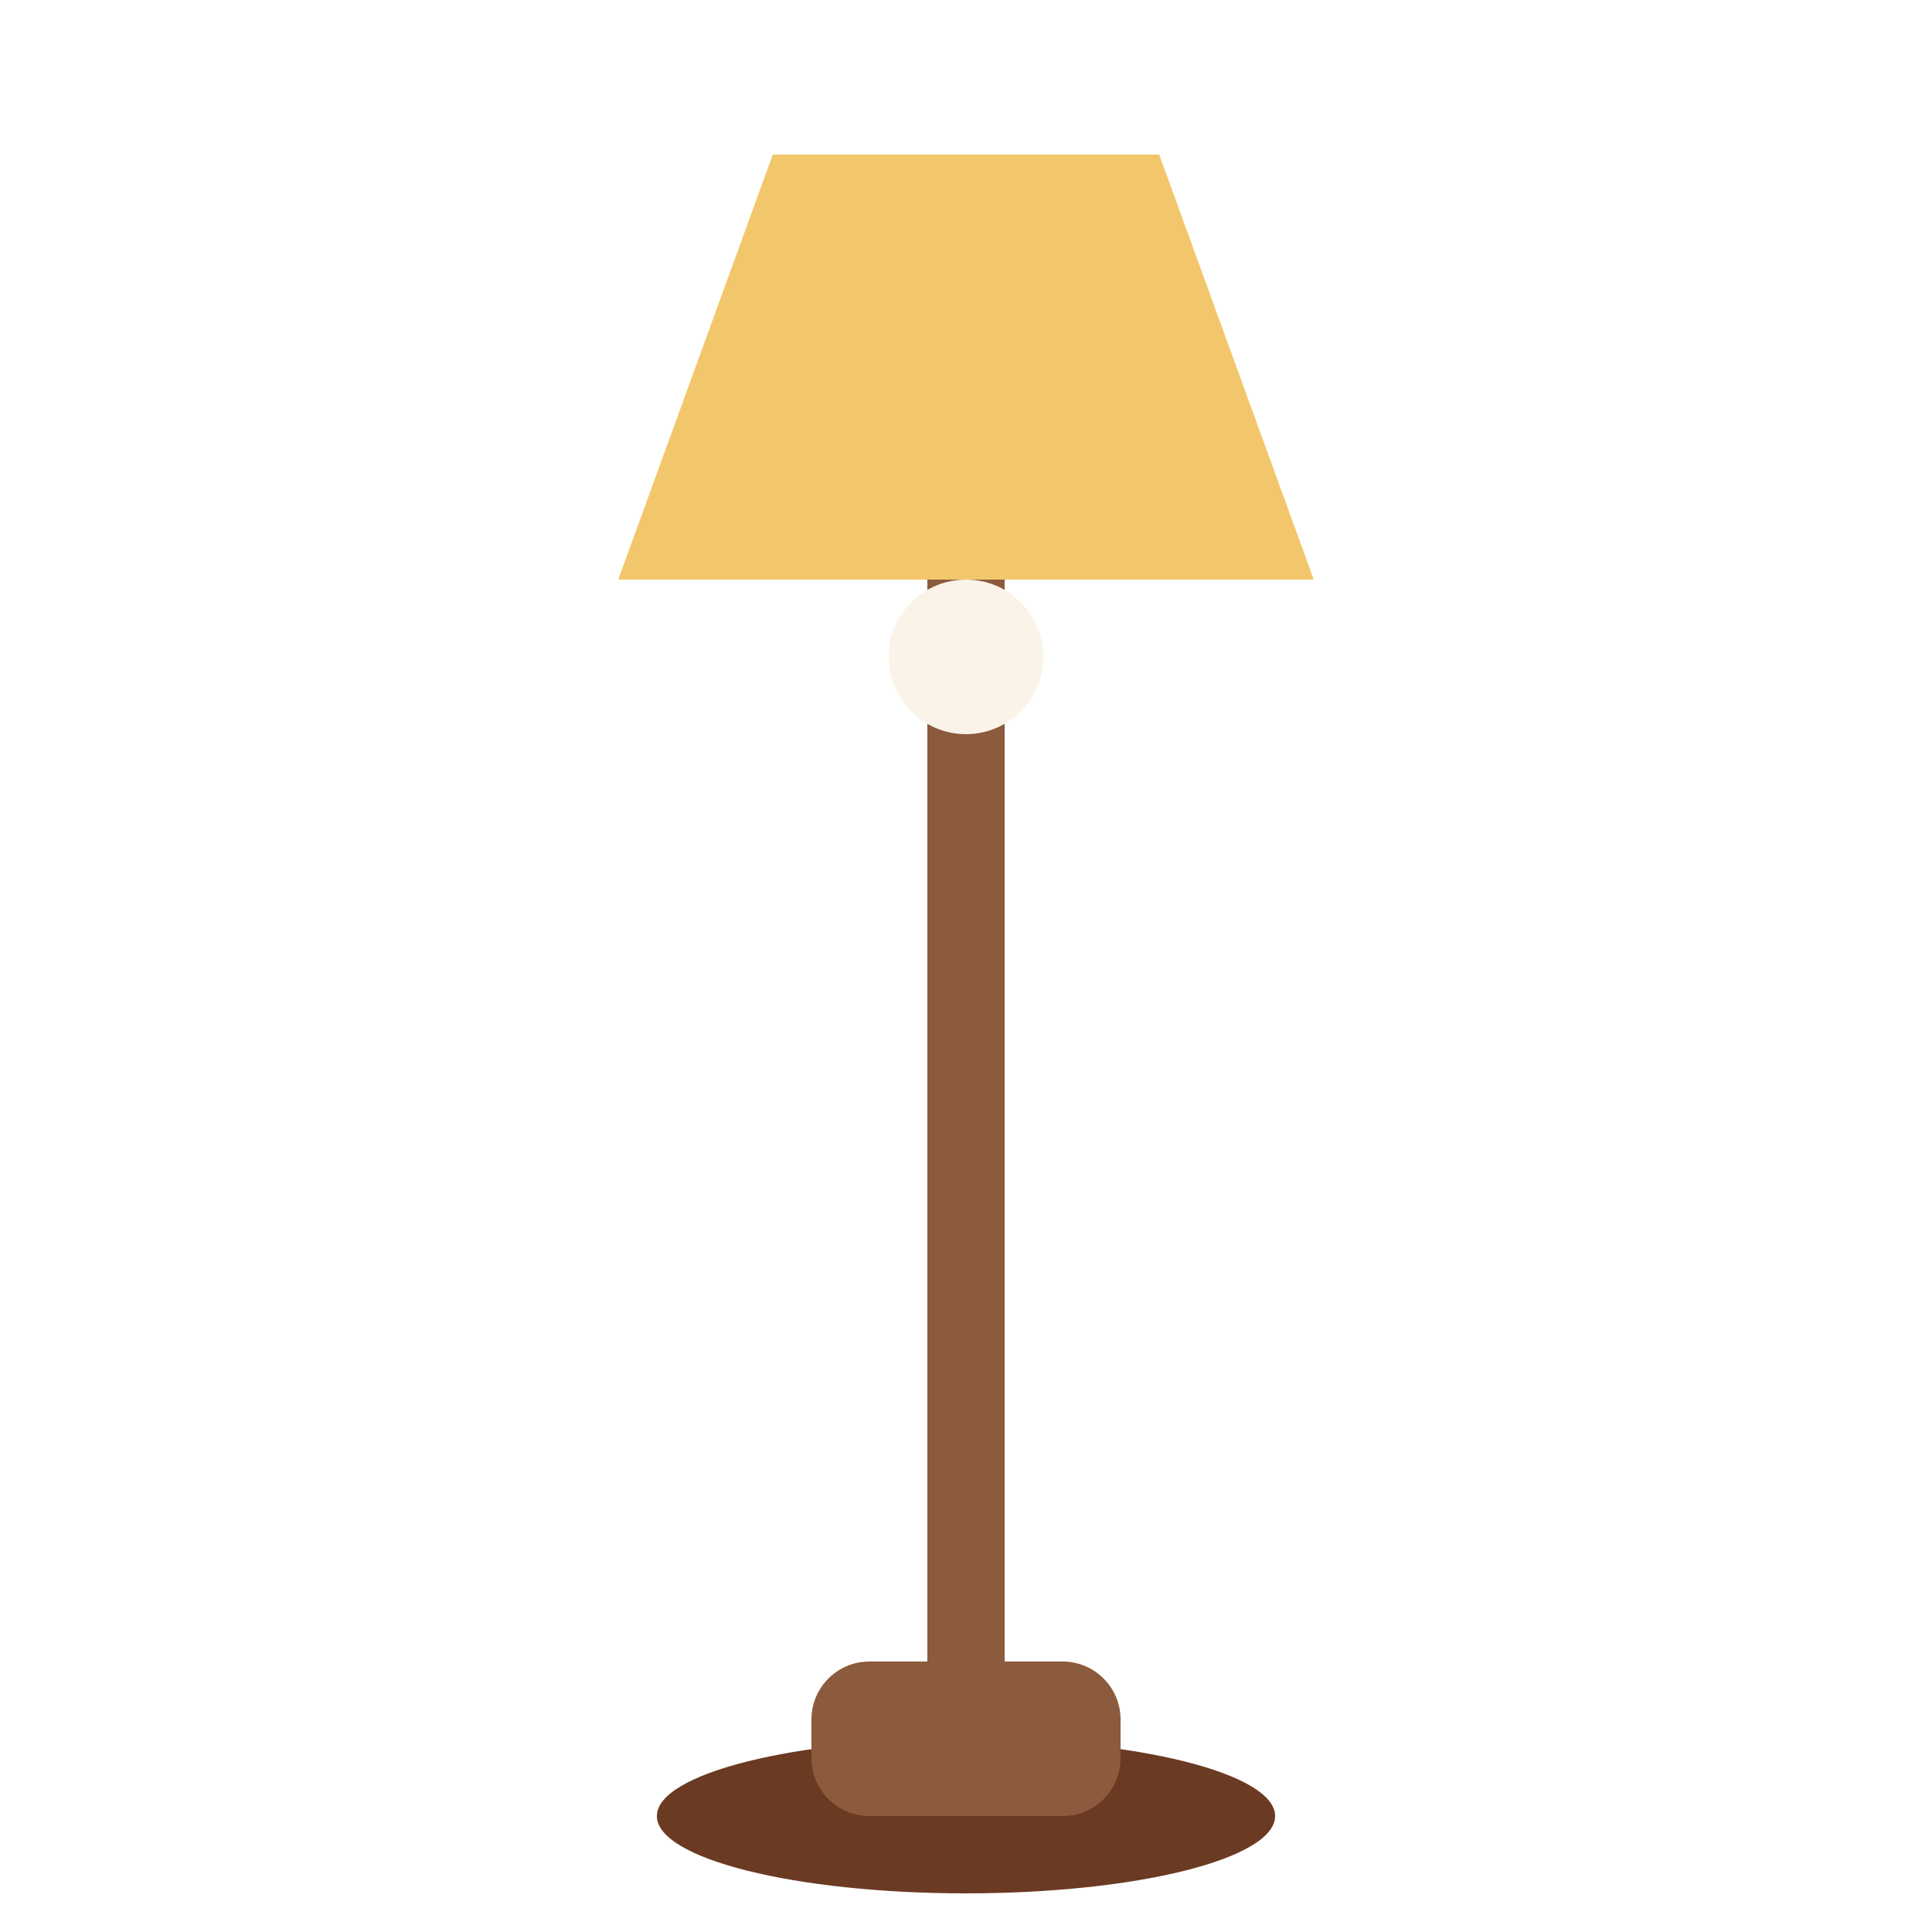
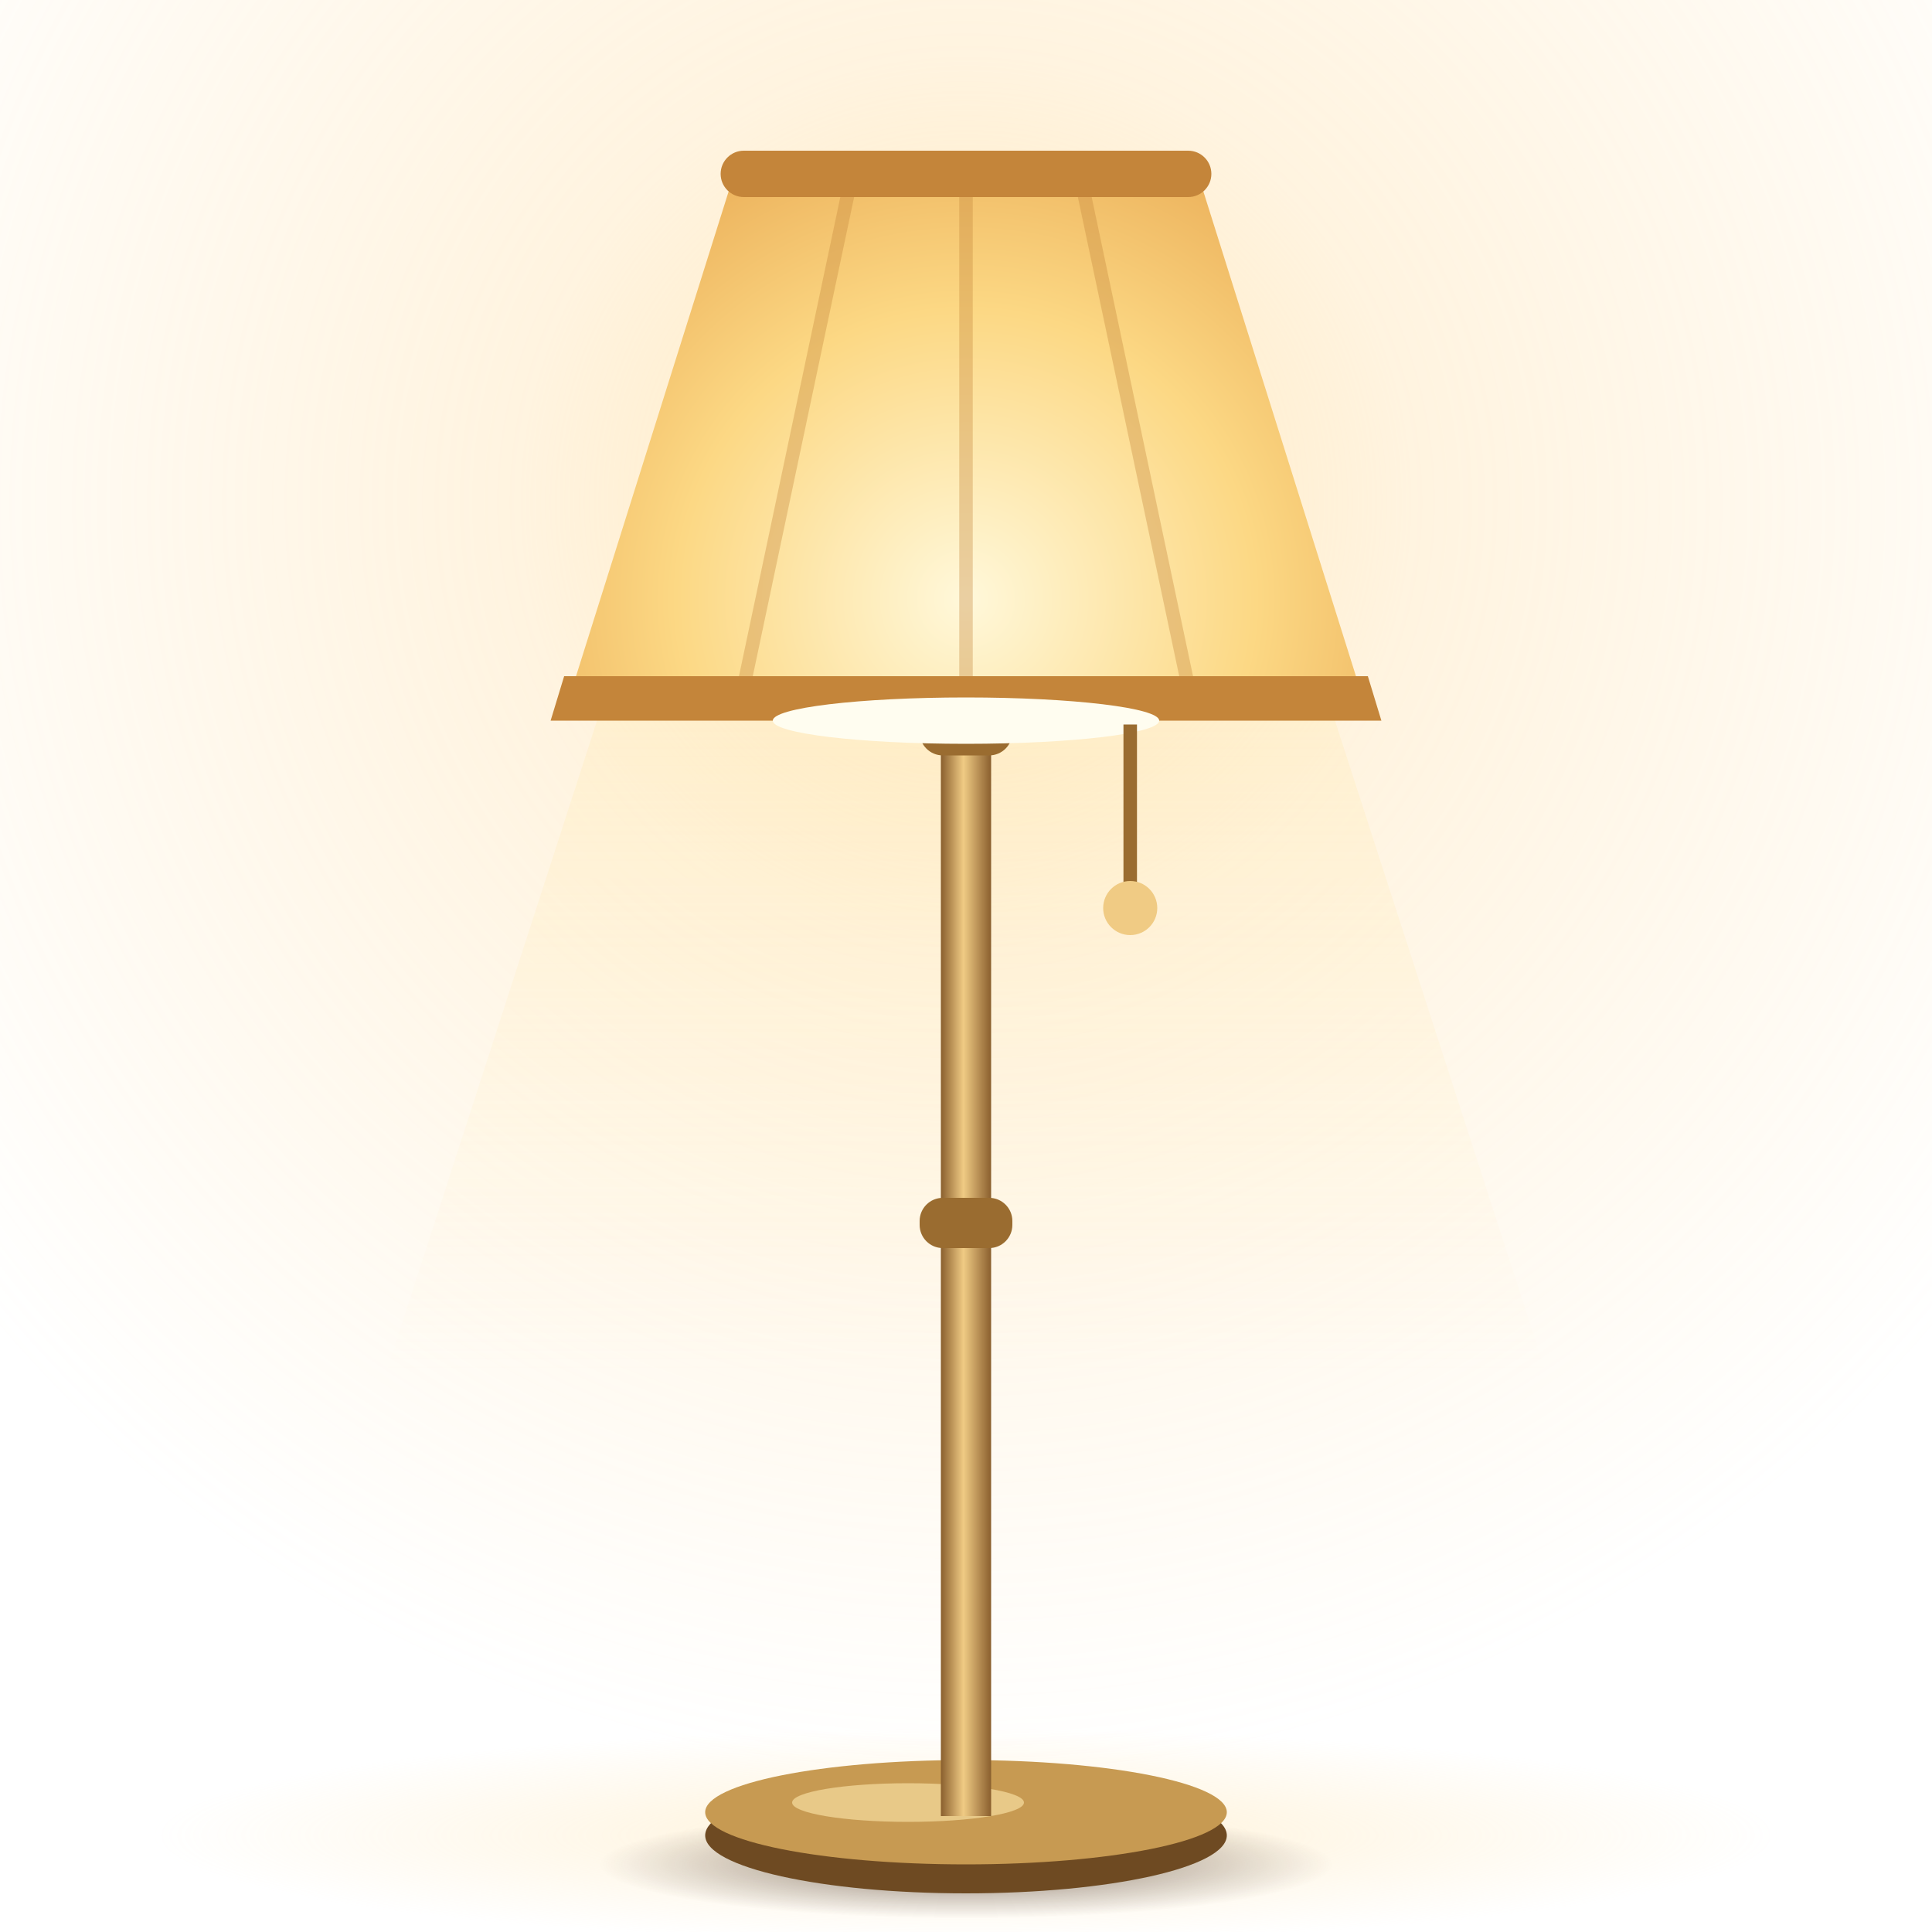
<svg xmlns="http://www.w3.org/2000/svg" viewBox="0 0 100 100">
-   <ellipse cx="50" cy="94" rx="16" ry="4" fill="#6B3A22" />
-   <rect x="48" y="28" width="4" height="66" fill="#8C5A3C" />
-   <rect x="42" y="86" width="16" height="8" rx="3" fill="#8C5A3C" />
-   <polygon points="32,30 68,30 60,8 40,8" fill="#F2C76B" />
-   <circle cx="50" cy="34" r="4" fill="#FAF3E7" />
+   <defs>
+     <radialGradient id="floor-lamp-halo" gradientUnits="userSpaceOnUse" cx="50" cy="26" r="66">
+       <stop offset="0" stop-color="#FFDF9E" stop-opacity="0.62" />
+       <stop offset="0.35" stop-color="#FFD386" stop-opacity="0.26" />
+       <stop offset="1" stop-color="#FFD386" stop-opacity="0" />
+     </radialGradient>
+     <radialGradient id="floor-lamp-shadow">
+       <stop offset="0" stop-color="#2A160E" stop-opacity="0.55" />
+       <stop offset="1" stop-color="#2A160E" stop-opacity="0" />
+     </radialGradient>
+     <radialGradient id="floor-lamp-floor">
+       <stop offset="0" stop-color="#FFDF9E" stop-opacity="0.4" />
+       <stop offset="1" stop-color="#FFDF9E" stop-opacity="0" />
+     </radialGradient>
+     <radialGradient id="floor-lamp-shade" gradientUnits="userSpaceOnUse" cx="50" cy="31" r="30">
+       <stop offset="0" stop-color="#FFF8DA" />
+       <stop offset="0.5" stop-color="#FCD884" />
+       <stop offset="1" stop-color="#E5A14A" />
+     </radialGradient>
+     <linearGradient id="floor-lamp-cone" x1="0" y1="0" x2="0" y2="1">
+       <stop offset="0" stop-color="#FFE9B0" stop-opacity="0.3" />
+       <stop offset="1" stop-color="#FFE9B0" stop-opacity="0" />
+     </linearGradient>
+     <linearGradient id="floor-lamp-stem" x1="0" y1="0" x2="1" y2="0">
+       <stop offset="0" stop-color="#8A5F2E" />
+       <stop offset="0.45" stop-color="#F0CB84" />
+       <stop offset="1" stop-color="#8A5F2E" />
+     </linearGradient>
+   </defs>
+   <circle cx="50" cy="26" r="66" fill="url(#floor-lamp-halo)" />
+   <path d="M31 37h38l11 34H20z" fill="url(#floor-lamp-cone)" />
+   <ellipse cx="50" cy="95" rx="42" ry="5.500" fill="url(#floor-lamp-floor)" />
+   <ellipse cx="50" cy="96.500" rx="19" ry="2.800" fill="url(#floor-lamp-shadow)" />
+   <ellipse cx="50" cy="95" rx="13.500" ry="3" fill="#6E4A22" />
+   <ellipse cx="50" cy="93.800" rx="13.500" ry="2.700" fill="#C79A52" />
+   <ellipse cx="47" cy="93.300" rx="6" ry="1" fill="#F6DDA0" opacity="0.7" />
+   <rect x="48.700" y="35" width="2.600" height="59" fill="url(#floor-lamp-stem)" />
+   <rect x="47.600" y="62" width="4.800" height="2.600" rx="1.200" fill="#9A6C30" />
+   <rect x="47.600" y="36.500" width="4.800" height="2.600" rx="1.200" fill="#9A6C30" />
+   <path d="M38 9h24l8.500 27h-41z" fill="url(#floor-lamp-shade)" />
+   <g stroke="#C4853A" stroke-width="0.700" opacity="0.35">
+     <path d="M44 9.500l-5.500 26M50 9.500v26M56 9.500l5.500 26" />
+   </g>
+   <rect x="37.300" y="7.800" width="25.400" height="2.400" rx="1.200" fill="#C4853A" />
+   <path d="M29.200 35h41.600l.700 2.300h-43z" fill="#C4853A" />
+   <ellipse cx="50" cy="37.300" rx="10" ry="1.200" fill="#FFFDF0" />
+   <path d="M58.500 37.500v8.500" stroke="#9A6C30" stroke-width="0.700" />
+   <circle cx="58.500" cy="47" r="1.400" fill="#F0CB84" />
</svg>
